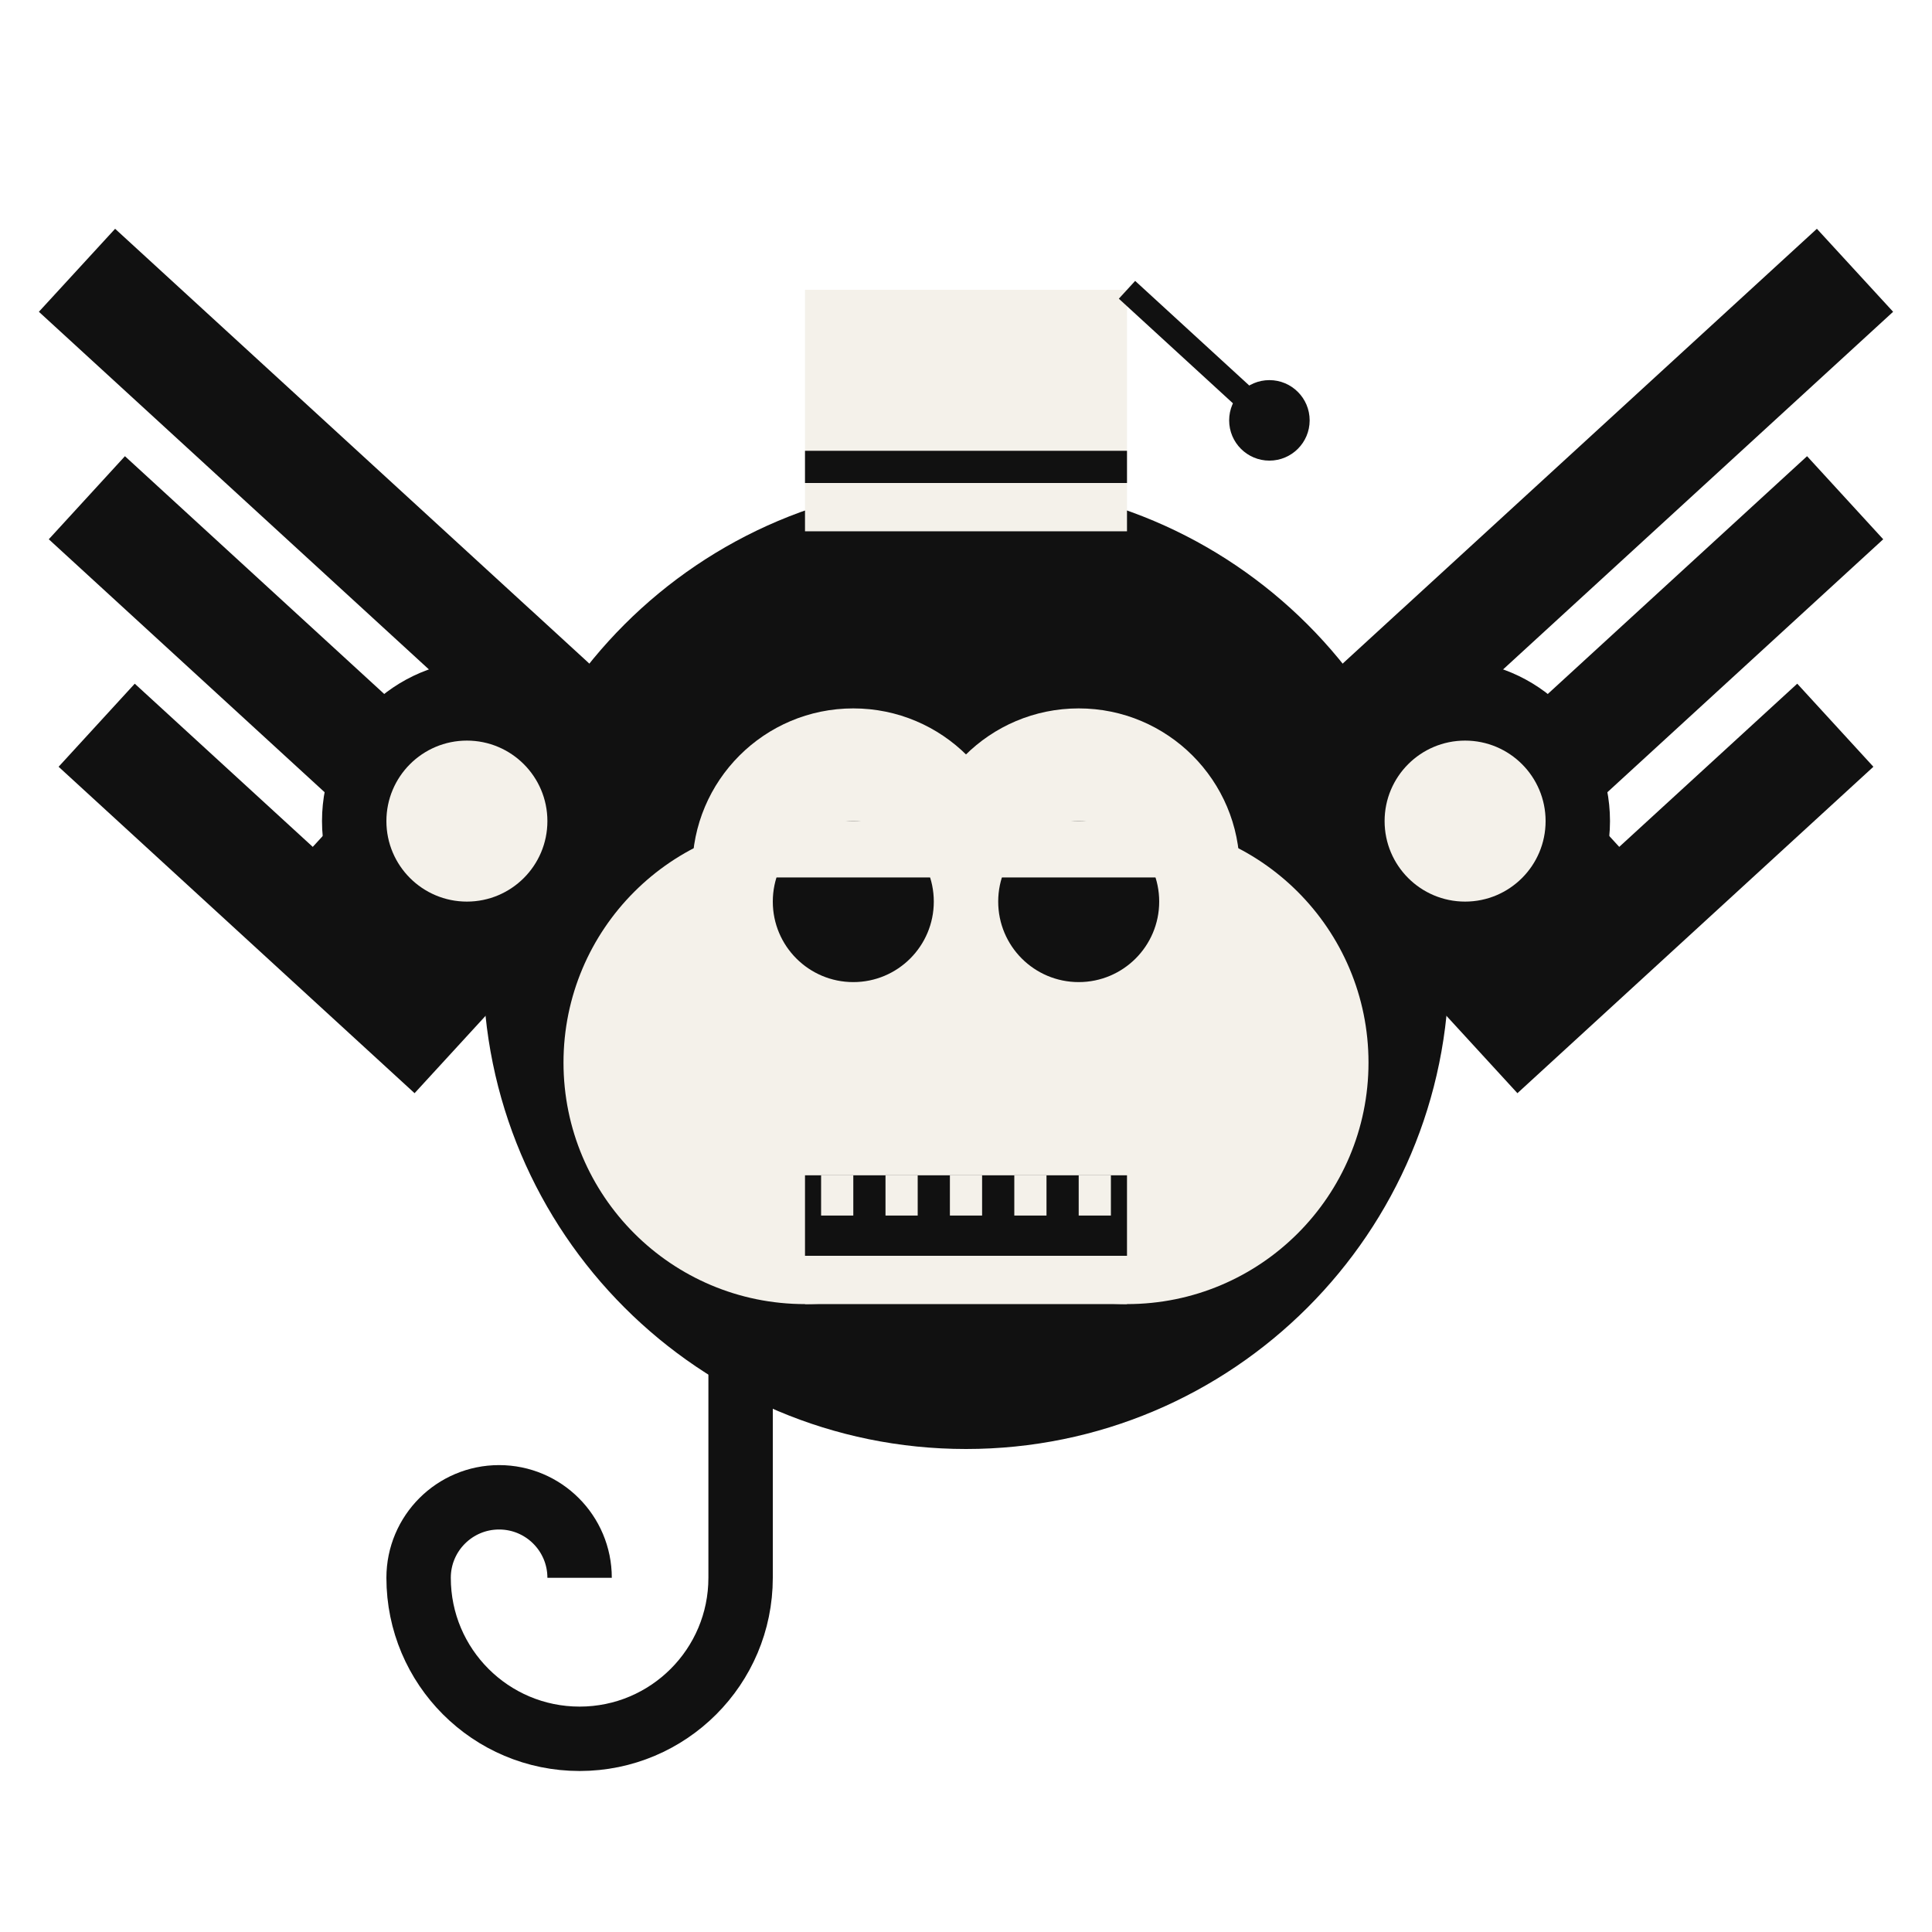
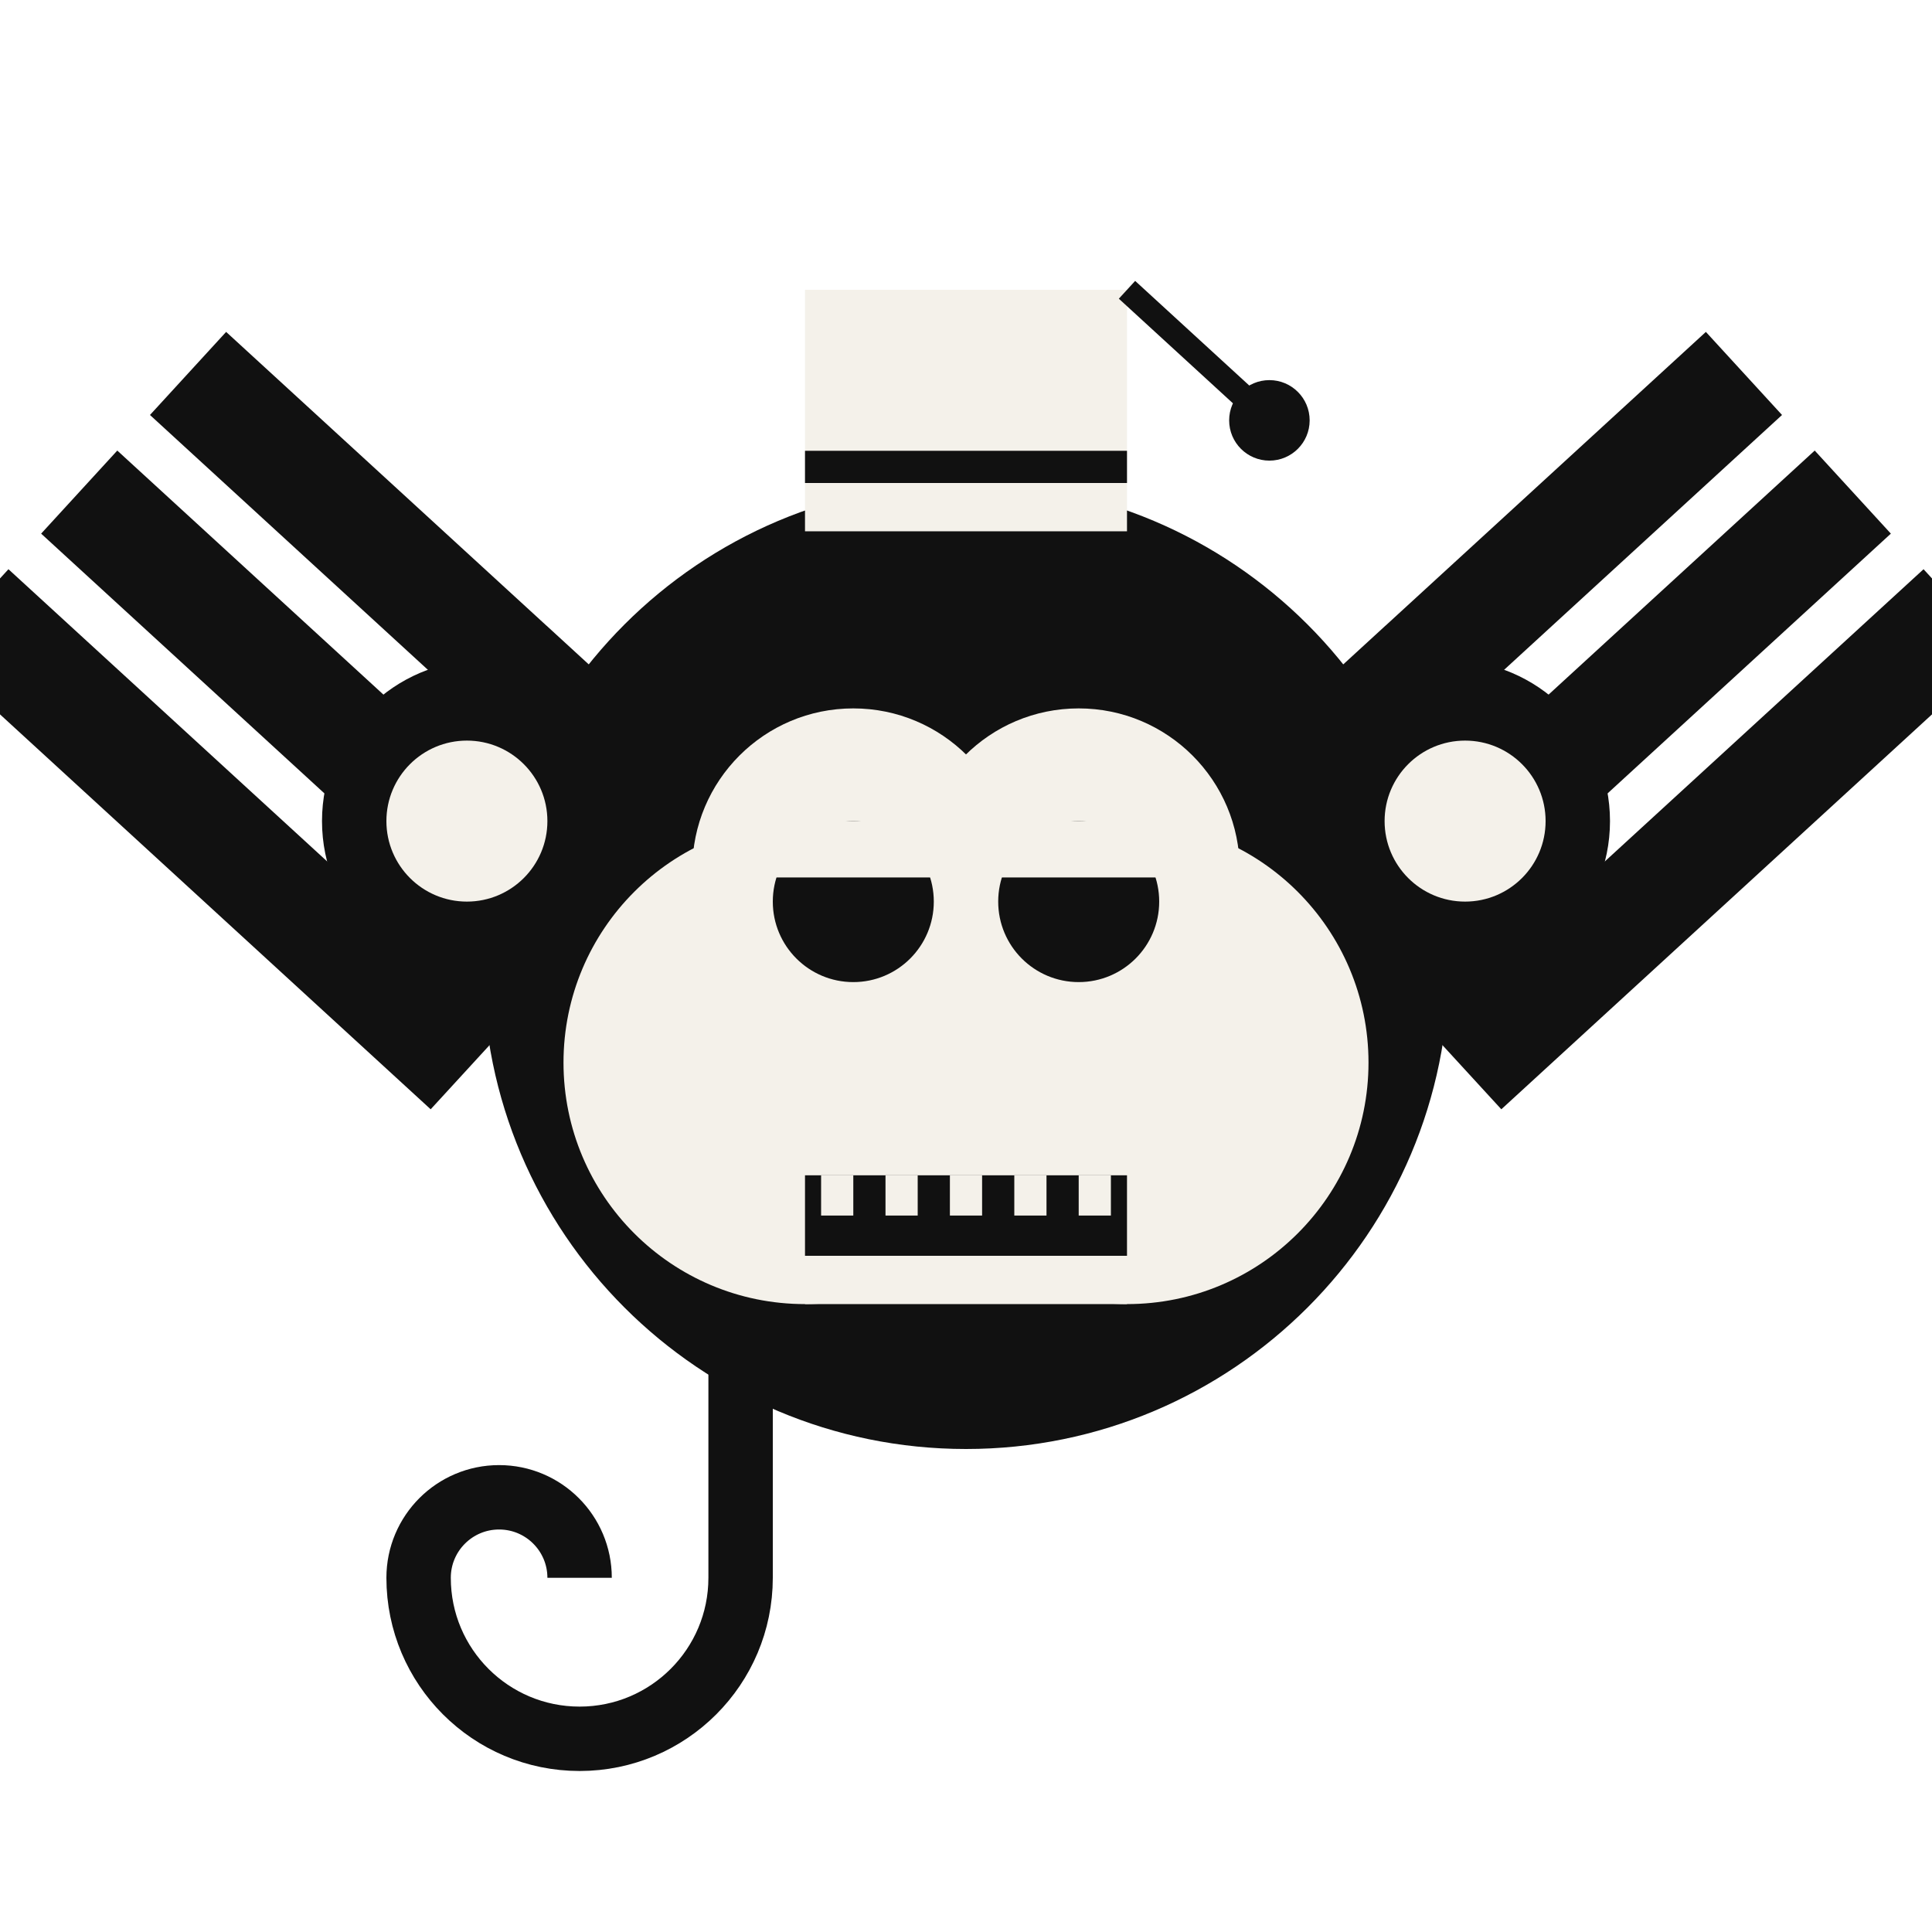
<svg xmlns="http://www.w3.org/2000/svg" viewBox="0 0 240 240">
  <g id="wings" fill="#111111">
-     <path d="M152 96 L225.7 28.42 L235.17 38.73 L161.46 106.32 Z M165.52 110.74 L224.48 56.67 L233.94 66.99 L174.98 121.06 Z M179.03 125.48 L223.26 84.93 L232.72 95.25 L188.5 135.8 Z M152 96 L174.11 75.72 L210.61 115.52 L188.5 135.8 Z" />
-     <path transform="translate(240 0) scale(-1 1)" d="M152 96 L225.7 28.42 L235.17 38.73 L161.46 106.32 Z M165.52 110.74 L224.48 56.67 L233.94 66.99 L174.98 121.06 Z M179.03 125.48 L223.26 84.93 L232.72 95.25 L188.5 135.8 Z M152 96 L174.11 75.72 L210.61 115.52 L188.5 135.8 Z" />
+     <path d="M150 98 L211.91 41.23 L221.37 51.55 L159.46 108.32 Z M163.52 112.74 L225.43 55.97 L234.89 66.29 L172.98 123.06 Z M177.03 127.48 L238.95 70.71 L248.41 81.03 L186.5 137.8 Z M150 98 L172.11 77.72 L208.61 117.52 L186.5 137.8 Z" />
+     <path transform="translate(240 0) scale(-1 1)" d="M150 98 L211.91 41.23 L221.37 51.55 L159.46 108.32 Z M163.52 112.74 L225.43 55.97 L234.89 66.29 L172.98 123.06 Z M177.03 127.48 L238.95 70.71 L248.41 81.03 L186.5 137.8 Z M150 98 L172.11 77.72 L208.61 117.52 L186.5 137.8 Z" />
  </g>
  <path id="tail" fill="none" stroke="#111111" stroke-width="8" stroke-linecap="butt" d="M92 170 V196 A20 20 0 0 1 52 196 A10 10 0 0 1 72 196" />
  <g id="head" fill="#111111">
    <circle cx="60" cy="102" r="20" />
    <circle cx="180" cy="102" r="20" />
    <circle cx="120" cy="120" r="60" />
  </g>
  <g id="face" fill="#F4F1EA">
    <circle cx="58" cy="102" r="10" />
    <circle cx="182" cy="102" r="10" />
    <circle cx="100" cy="132" r="30" />
    <circle cx="140" cy="132" r="30" />
    <circle cx="106" cy="108" r="20" />
    <circle cx="134" cy="108" r="20" />
    <path d="M86 108 H154 V132 H86 Z" />
    <path d="M100 132 H140 V162 H100 Z" />
  </g>
  <g id="eyes">
    <circle fill="#111111" cx="106" cy="112" r="10" />
    <rect fill="#F4F1EA" x="96" y="102" width="20" height="7" />
    <circle fill="#111111" cx="134" cy="112" r="10" />
    <rect fill="#F4F1EA" x="124" y="102" width="20" height="7" />
  </g>
  <g id="mouth">
    <rect fill="#111111" x="100" y="146" width="40" height="10" />
    <rect fill="#F4F1EA" x="102" y="146" width="4" height="5" />
    <rect fill="#F4F1EA" x="110" y="146" width="4" height="5" />
    <rect fill="#F4F1EA" x="118" y="146" width="4" height="5" />
    <rect fill="#F4F1EA" x="126" y="146" width="4" height="5" />
    <rect fill="#F4F1EA" x="134" y="146" width="4" height="5" />
  </g>
  <g id="cap">
    <rect fill="#F4F1EA" x="100" y="36" width="40" height="30" />
    <rect fill="#111111" x="100" y="56" width="40" height="4" />
    <path fill="none" stroke="#111111" stroke-width="3" d="M140 36 L157.69 52.22" />
    <circle fill="#111111" cx="157.69" cy="52.22" r="5" />
  </g>
</svg>
